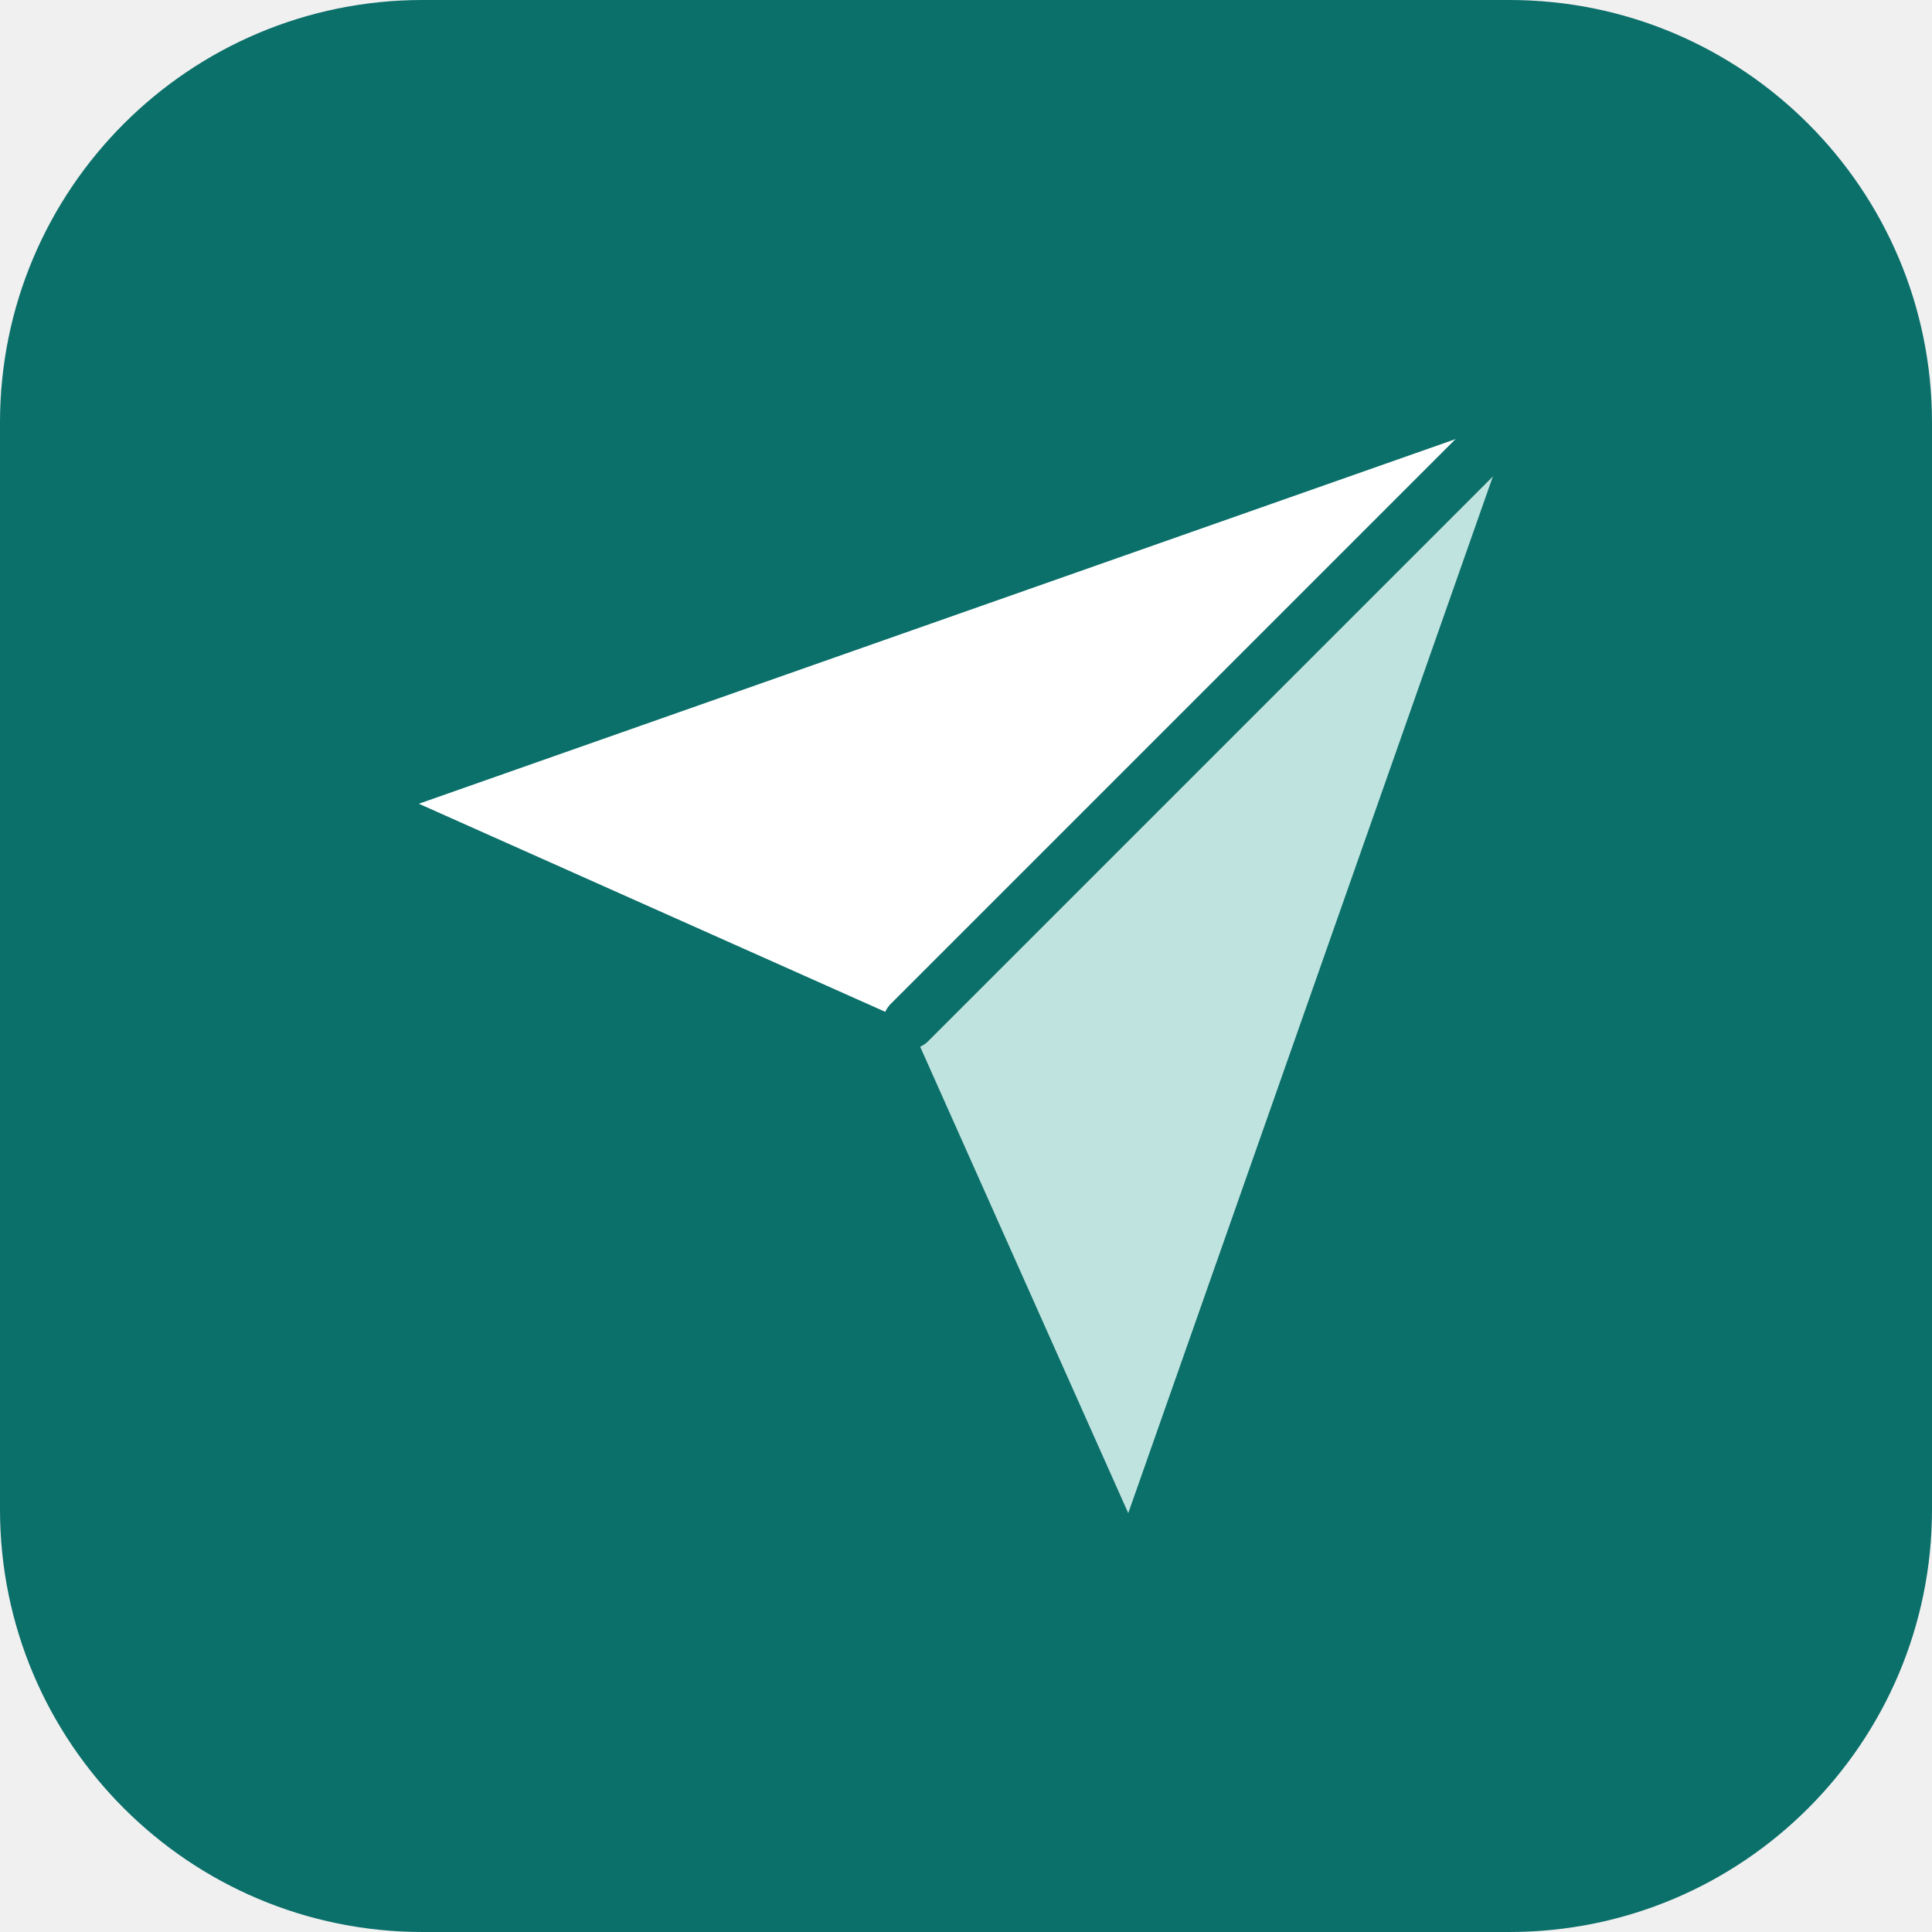
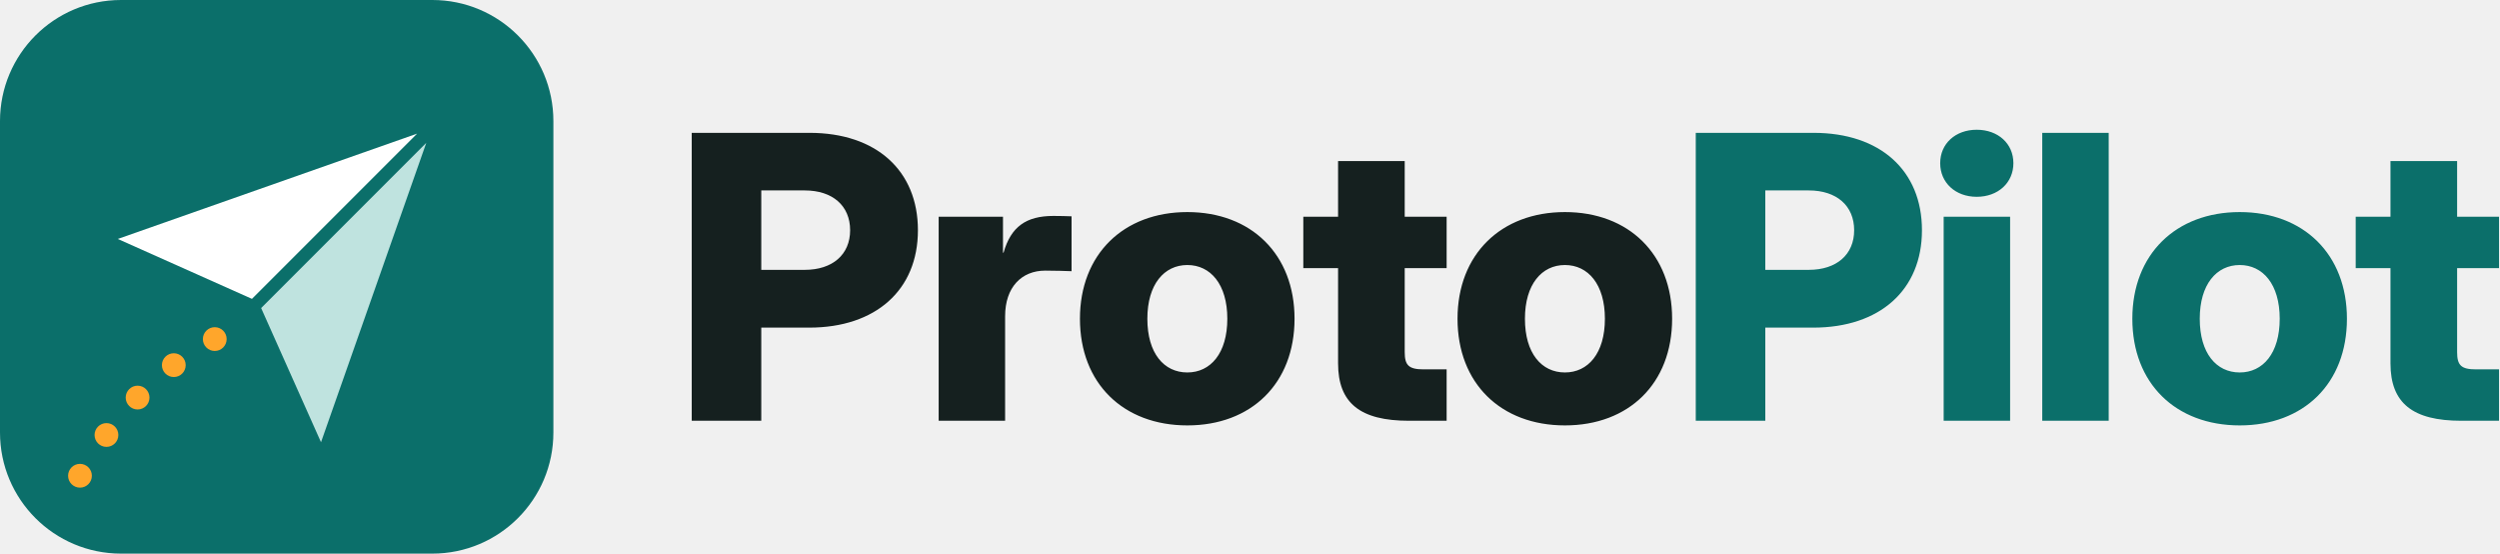
- <svg xmlns="http://www.w3.org/2000/svg" viewBox="0 0 512 512">
+ <svg xmlns="http://www.w3.org/2000/svg" viewBox="0 0 2312.1 512" width="2312.1" height="512" role="img">
  <rect width="512" height="512" rx="112" fill="#0b6f6a" />
-   <path d="M401 111 111 213l130 58z" fill="#ffffff" />
-   <path d="M401 111 241 271l58 130z" fill="#bfe3df" />
-   <path d="M401 111 241 271" stroke="#0b6f6a" stroke-width="14" stroke-linecap="round" />
+   <g transform="translate(256 256) scale(1.0) translate(-262 -252)">
+     <circle cx="80" cy="436" r="11" fill="#ffa62b" />
+     <circle cx="104.5" cy="398.3" r="11" fill="#ffa62b" />
+     <circle cx="133.3" cy="363.7" r="11" fill="#ffa62b" />
+     <circle cx="166.8" cy="333.7" r="11" fill="#ffa62b" />
+     <circle cx="204.7" cy="309.6" r="11" fill="#ffa62b" />
+     <path d="M391.9 119.6 115 217 239.1 272.4z" fill="#fff" />
+     <path d="M400.4 128.1 303 405 247.6 280.9z" fill="#bfe3df" />
+   </g>
+   <path fill="#15201f" d="M640.0 389.14H704.336V303.001H748.656C810.312 303.001 849.271 268.152 849.271 212.931C849.271 157.709 810.669 122.86 749.014 122.86H640.0ZM704.336 249.566V176.116H744.546C770.28 176.116 786.543 190.234 786.543 212.931C786.543 235.448 770.28 249.566 744.546 249.566Z M868.464 389.14H929.941V292.457C929.941 265.65 945.131 250.281 967.112 250.281C976.048 250.281 986.949 250.639 991.417 250.817V200.063C986.413 199.885 981.231 199.706 974.618 199.706C949.42 199.706 935.302 209.714 928.511 233.661H927.975V200.421H868.464Z M1098.537 393.429C1157.69 393.429 1197.721 354.648 1197.721 294.78C1197.721 235.27 1157.69 196.132 1098.537 196.132C1039.383 196.132 999.173 235.27 999.173 294.78C999.173 354.648 1039.383 393.429 1098.537 393.429ZM1098.537 344.462C1076.912 344.462 1061.543 326.77 1061.543 294.78C1061.543 262.97 1077.091 245.099 1098.537 245.099C1119.982 245.099 1135.53 262.97 1135.53 294.78C1135.53 326.77 1119.982 344.462 1098.537 344.462Z M1338.438 200.421H1299.658V148.952H1238.003V200.421H1205.835V247.958H1238.003V336.062C1238.003 372.698 1258.376 389.14 1303.589 389.14H1338.438V341.603H1317.171C1303.411 341.603 1299.658 337.85 1299.658 325.697V247.958H1338.438Z M1447.881 393.429C1507.034 393.429 1547.065 354.648 1547.065 294.78C1547.065 235.27 1507.034 196.132 1447.881 196.132C1388.727 196.132 1348.517 235.27 1348.517 294.78C1348.517 354.648 1388.727 393.429 1447.881 393.429ZM1447.881 344.462C1426.257 344.462 1410.887 326.77 1410.887 294.78C1410.887 262.97 1426.435 245.099 1447.881 245.099C1469.326 245.099 1484.874 262.97 1484.874 294.78C1484.874 326.77 1469.326 344.462 1447.881 344.462Z" />
+   <path fill="#0b6f6a" d="M1568.939 389.14H1633.275V303.001H1677.596C1739.251 303.001 1778.21 268.152 1778.21 212.931C1778.21 157.709 1739.608 122.86 1677.953 122.86H1568.939ZM1633.275 249.566V176.116H1673.485C1699.22 176.116 1715.482 190.234 1715.482 212.931C1715.482 235.448 1699.22 249.566 1673.485 249.566Z M1798.297 389.14H1859.774V200.421H1798.297ZM1828.857 182.014C1848.694 182.014 1862.812 168.968 1862.812 150.918C1862.812 132.868 1848.694 120.001 1828.857 120.001C1809.198 120.001 1795.08 132.868 1795.08 150.918C1795.08 168.968 1809.198 182.014 1828.857 182.014Z M1950.988 122.86H1889.511V389.14H1950.988Z M2072.225 393.429C2131.379 393.429 2171.41 354.648 2171.41 294.78C2171.41 235.27 2131.379 196.132 2072.225 196.132C2013.072 196.132 1972.862 235.27 1972.862 294.78C1972.862 354.648 2013.072 393.429 2072.225 393.429ZM2072.225 344.462C2050.601 344.462 2035.232 326.77 2035.232 294.78C2035.232 262.97 2050.78 245.099 2072.225 245.099C2093.671 245.099 2109.218 262.97 2109.218 294.78C2109.218 326.77 2093.671 344.462 2072.225 344.462Z M2312.127 200.421H2273.346V148.952H2211.691V200.421H2179.523V247.958H2211.691V336.062C2211.691 372.698 2232.064 389.14 2277.278 389.14H2312.127V341.603H2290.86C2277.099 341.603 2273.346 337.85 2273.346 325.697V247.958H2312.127Z" />
</svg>
